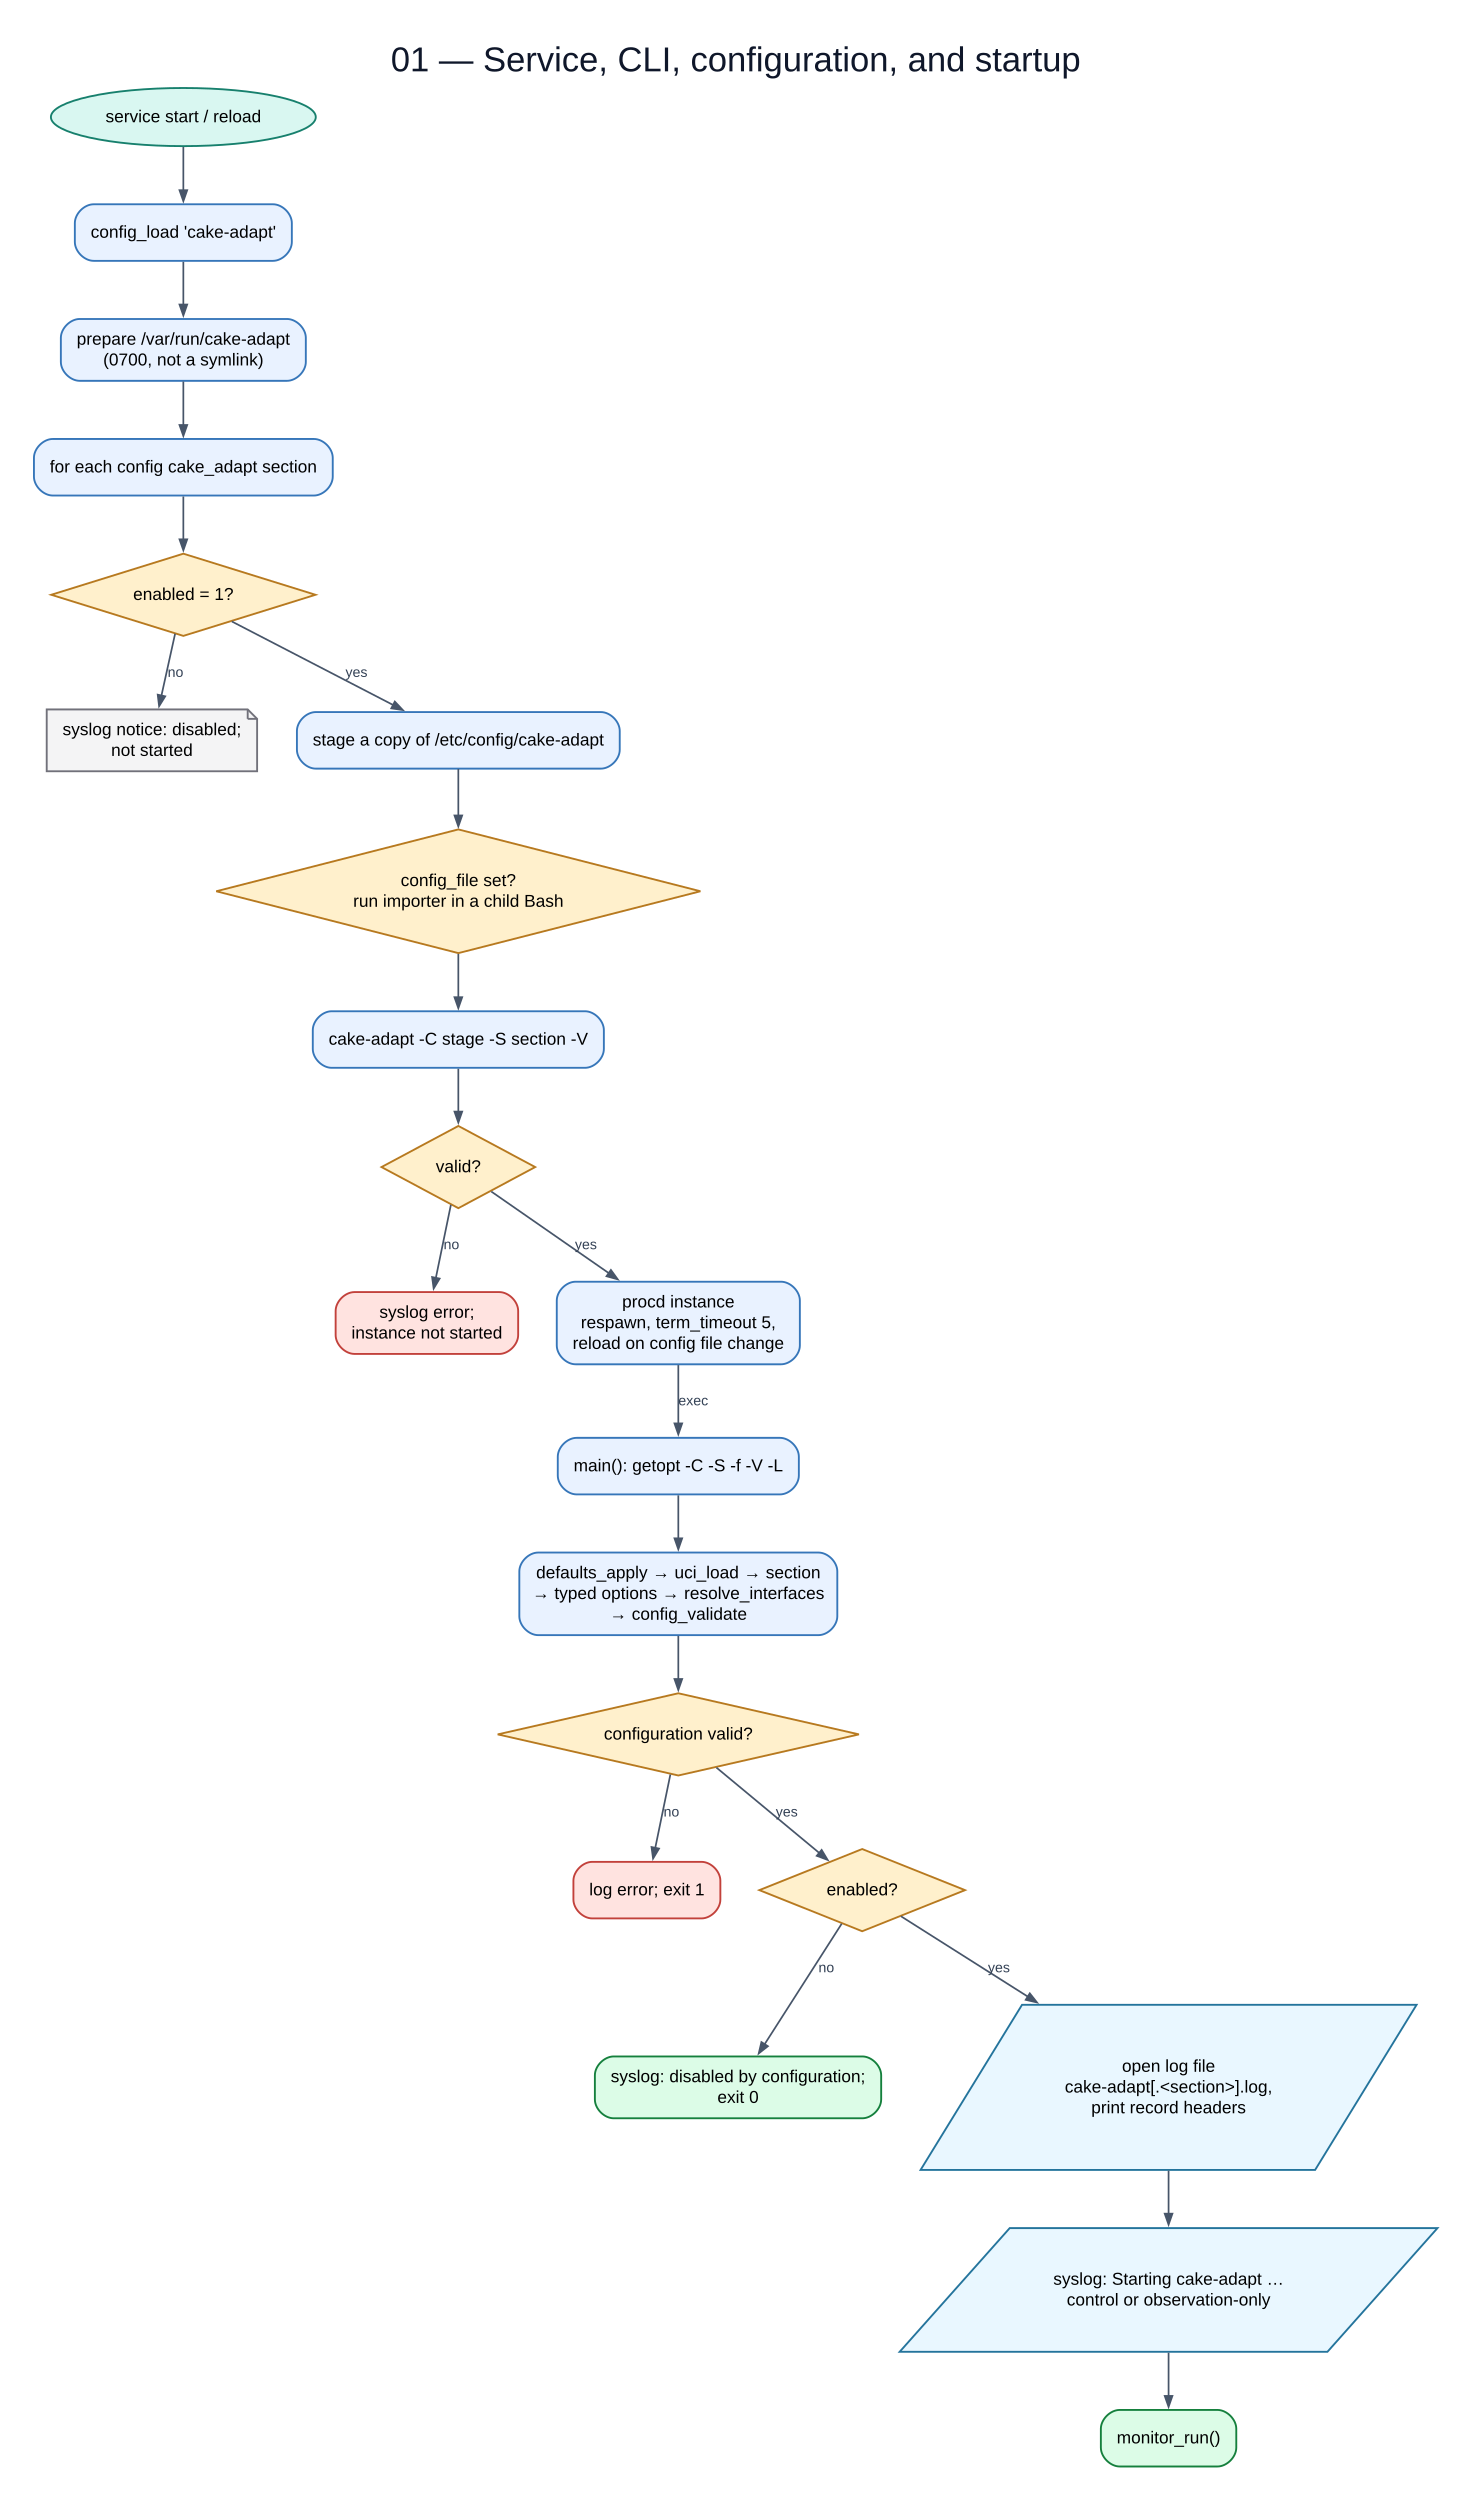
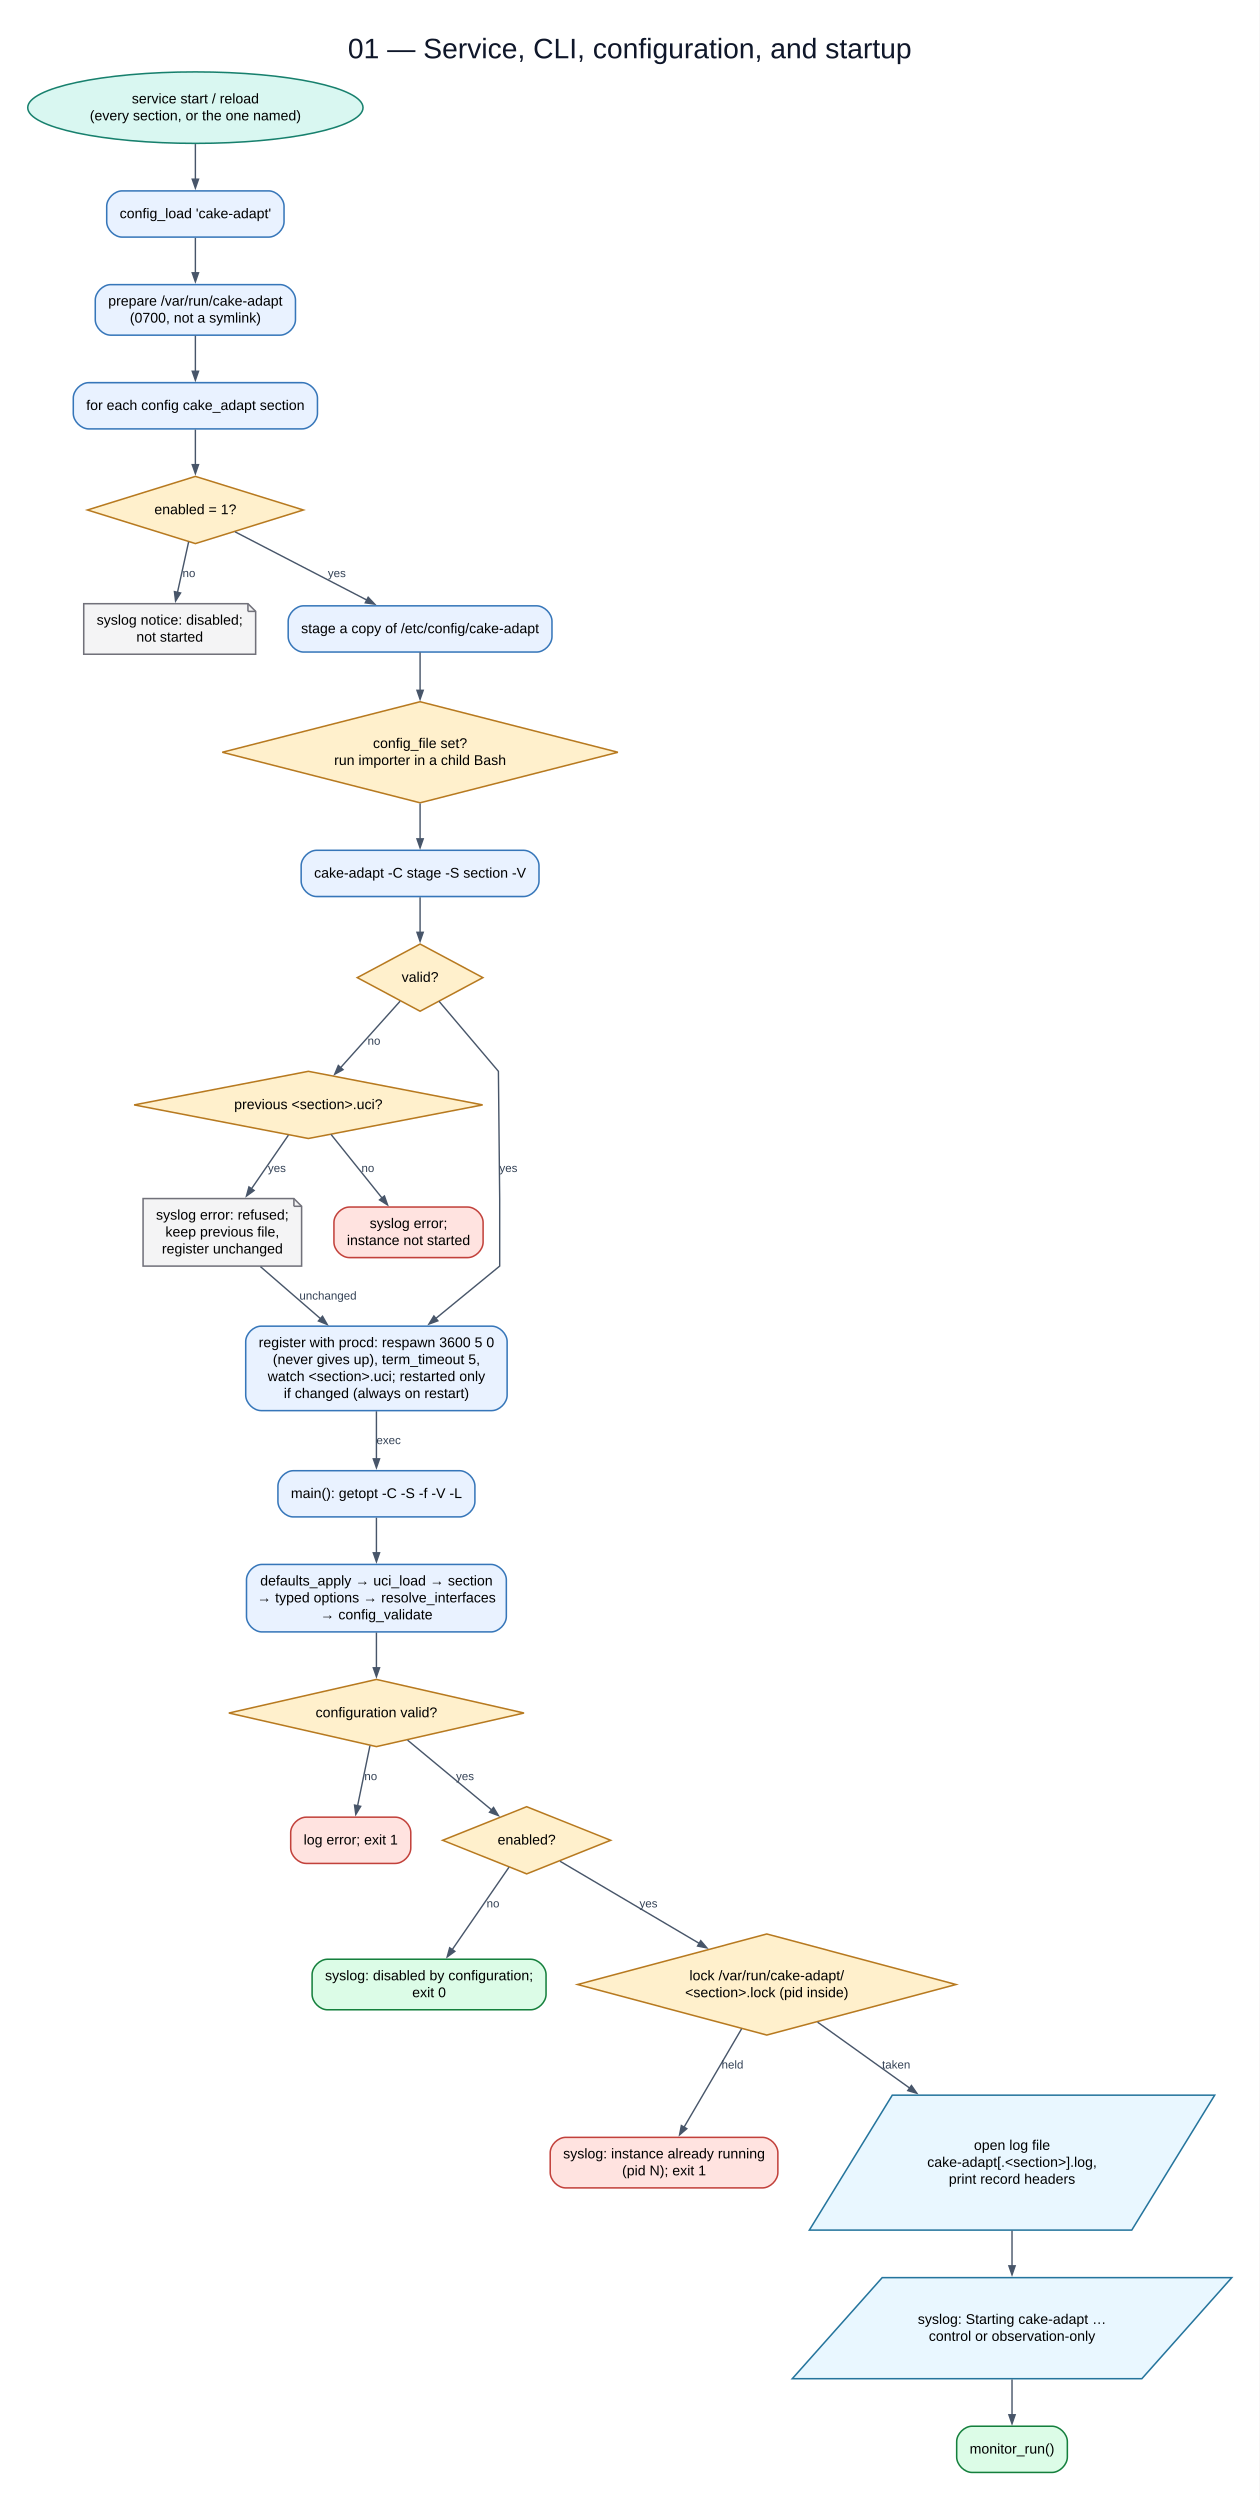
- <svg xmlns="http://www.w3.org/2000/svg" width="936pt" height="1591pt" viewBox="0.00 0.00 936.00 1591.00">
-   <g id="graph0" class="graph" transform="scale(1 1) rotate(0) translate(21.6 1569.68)">
-     <polygon fill="white" stroke="none" points="-21.6,21.6 -21.6,-1569.68 914.81,-1569.68 914.81,21.6 -21.6,21.6" />
-     <text xml:space="preserve" text-anchor="middle" x="446.61" y="-1524.28" font-family="Arial" font-size="22.00" fill="#0f172a">01 — Service, CLI, configuration, and startup</text>
+ <svg xmlns="http://www.w3.org/2000/svg" width="981pt" height="1947pt" viewBox="0.00 0.00 981.00 1947.00">
+   <g id="graph0" class="graph" transform="scale(1 1) rotate(0) translate(21.6 1925.54)">
+     <polygon fill="white" stroke="none" points="-21.6,21.6 -21.6,-1925.54 959.29,-1925.54 959.29,21.6 -21.6,21.6" />
+     <text xml:space="preserve" text-anchor="middle" x="468.84" y="-1880.14" font-family="Arial" font-size="22.00" fill="#0f172a">01 — Service, CLI, configuration, and startup</text>
    <g id="node1" class="node">
-       <ellipse fill="#d9f7f1" stroke="#17806d" stroke-width="1.2" cx="95.08" cy="-1495.18" rx="84.29" ry="18.5" />
-       <text xml:space="preserve" text-anchor="middle" x="95.08" y="-1491.88" font-family="Arial" font-size="11.00">service start / reload</text>
+       <ellipse fill="#d9f7f1" stroke="#17806d" stroke-width="1.2" cx="130.56" cy="-1841.71" rx="130.56" ry="27.83" />
+       <text xml:space="preserve" text-anchor="middle" x="130.56" y="-1845.01" font-family="Arial" font-size="11.00">service start / reload</text>
+       <text xml:space="preserve" text-anchor="middle" x="130.56" y="-1831.81" font-family="Arial" font-size="11.00">(every section, or the one named)</text>
    </g>
    <g id="node2" class="node">
-       <path fill="#e9f2ff" stroke="#3676b9" stroke-width="1.2" d="M152.13,-1439.68C152.13,-1439.68 38.03,-1439.68 38.03,-1439.68 32.03,-1439.68 26.03,-1433.68 26.03,-1427.68 26.03,-1427.68 26.03,-1415.68 26.03,-1415.68 26.03,-1409.68 32.03,-1403.68 38.03,-1403.68 38.03,-1403.68 152.13,-1403.68 152.13,-1403.68 158.13,-1403.68 164.13,-1409.68 164.13,-1415.68 164.13,-1415.68 164.13,-1427.68 164.13,-1427.68 164.13,-1433.68 158.13,-1439.68 152.13,-1439.68" />
-       <text xml:space="preserve" text-anchor="middle" x="95.08" y="-1418.38" font-family="Arial" font-size="11.00">config_load 'cake-adapt'</text>
+       <path fill="#e9f2ff" stroke="#3676b9" stroke-width="1.2" d="M187.61,-1776.88C187.61,-1776.88 73.5,-1776.88 73.5,-1776.88 67.5,-1776.88 61.5,-1770.88 61.5,-1764.88 61.5,-1764.88 61.5,-1752.88 61.5,-1752.88 61.5,-1746.88 67.5,-1740.88 73.5,-1740.88 73.5,-1740.88 187.61,-1740.88 187.61,-1740.88 193.61,-1740.88 199.61,-1746.88 199.61,-1752.88 199.61,-1752.88 199.61,-1764.88 199.61,-1764.88 199.61,-1770.88 193.61,-1776.88 187.61,-1776.88" />
+       <text xml:space="preserve" text-anchor="middle" x="130.56" y="-1755.58" font-family="Arial" font-size="11.00">config_load 'cake-adapt'</text>
    </g>
    <g id="edge1" class="edge">
-       <path fill="none" stroke="#475569" stroke-width="1.1" d="M95.08,-1476.14C95.08,-1467.73 95.08,-1457.59 95.08,-1448.4" />
-       <polygon fill="#475569" stroke="#475569" stroke-width="1.1" points="97.53,-1448.64 95.08,-1441.64 92.63,-1448.64 97.53,-1448.64" />
+       <path fill="none" stroke="#475569" stroke-width="1.1" d="M130.56,-1813.35C130.56,-1804.51 130.56,-1794.74 130.56,-1785.99" />
+       <polygon fill="#475569" stroke="#475569" stroke-width="1.1" points="133.01,-1786 130.56,-1779 128.11,-1786 133.01,-1786" />
    </g>
    <g id="node3" class="node">
-       <path fill="#e9f2ff" stroke="#3676b9" stroke-width="1.2" d="M161.03,-1366.68C161.03,-1366.68 29.13,-1366.68 29.13,-1366.68 23.13,-1366.68 17.13,-1360.68 17.13,-1354.68 17.13,-1354.68 17.13,-1339.32 17.13,-1339.32 17.13,-1333.32 23.13,-1327.32 29.13,-1327.32 29.13,-1327.32 161.03,-1327.32 161.03,-1327.32 167.03,-1327.32 173.03,-1333.32 173.03,-1339.32 173.03,-1339.32 173.03,-1354.68 173.03,-1354.68 173.03,-1360.68 167.03,-1366.68 161.03,-1366.68" />
-       <text xml:space="preserve" text-anchor="middle" x="95.08" y="-1350.3" font-family="Arial" font-size="11.00">prepare /var/run/cake-adapt</text>
-       <text xml:space="preserve" text-anchor="middle" x="95.08" y="-1337.1" font-family="Arial" font-size="11.00">(0700, not a symlink)</text>
+       <path fill="#e9f2ff" stroke="#3676b9" stroke-width="1.2" d="M196.51,-1703.88C196.51,-1703.88 64.6,-1703.88 64.6,-1703.88 58.6,-1703.88 52.6,-1697.88 52.6,-1691.88 52.6,-1691.88 52.6,-1676.52 52.6,-1676.52 52.6,-1670.52 58.6,-1664.52 64.6,-1664.52 64.6,-1664.52 196.51,-1664.52 196.51,-1664.52 202.51,-1664.52 208.51,-1670.52 208.51,-1676.52 208.51,-1676.52 208.51,-1691.88 208.51,-1691.88 208.51,-1697.88 202.51,-1703.88 196.51,-1703.88" />
+       <text xml:space="preserve" text-anchor="middle" x="130.56" y="-1687.5" font-family="Arial" font-size="11.00">prepare /var/run/cake-adapt</text>
+       <text xml:space="preserve" text-anchor="middle" x="130.56" y="-1674.3" font-family="Arial" font-size="11.00">(0700, not a symlink)</text>
    </g>
    <g id="edge2" class="edge">
-       <path fill="none" stroke="#475569" stroke-width="1.1" d="M95.08,-1403.09C95.08,-1394.87 95.08,-1384.9 95.08,-1375.71" />
-       <polygon fill="#475569" stroke="#475569" stroke-width="1.1" points="97.53,-1375.88 95.08,-1368.88 92.63,-1375.88 97.53,-1375.88" />
+       <path fill="none" stroke="#475569" stroke-width="1.1" d="M130.56,-1740.29C130.56,-1732.07 130.56,-1722.1 130.56,-1712.91" />
+       <polygon fill="#475569" stroke="#475569" stroke-width="1.1" points="133.01,-1713.08 130.56,-1706.08 128.11,-1713.08 133.01,-1713.08" />
    </g>
    <g id="node4" class="node">
-       <path fill="#e9f2ff" stroke="#3676b9" stroke-width="1.2" d="M178.16,-1290.32C178.16,-1290.32 12,-1290.32 12,-1290.32 6,-1290.32 0,-1284.32 0,-1278.32 0,-1278.32 0,-1266.32 0,-1266.32 0,-1260.32 6,-1254.32 12,-1254.32 12,-1254.32 178.16,-1254.32 178.16,-1254.32 184.16,-1254.32 190.16,-1260.32 190.16,-1266.32 190.16,-1266.32 190.16,-1278.32 190.16,-1278.32 190.16,-1284.32 184.16,-1290.32 178.16,-1290.32" />
-       <text xml:space="preserve" text-anchor="middle" x="95.08" y="-1269.02" font-family="Arial" font-size="11.00">for each config cake_adapt section</text>
+       <path fill="#e9f2ff" stroke="#3676b9" stroke-width="1.2" d="M213.64,-1627.52C213.64,-1627.52 47.48,-1627.52 47.48,-1627.52 41.48,-1627.52 35.48,-1621.52 35.48,-1615.52 35.48,-1615.52 35.48,-1603.52 35.48,-1603.52 35.48,-1597.52 41.48,-1591.52 47.48,-1591.52 47.48,-1591.52 213.64,-1591.52 213.64,-1591.52 219.64,-1591.52 225.64,-1597.52 225.64,-1603.52 225.64,-1603.52 225.64,-1615.52 225.64,-1615.52 225.64,-1621.52 219.64,-1627.52 213.64,-1627.52" />
+       <text xml:space="preserve" text-anchor="middle" x="130.56" y="-1606.22" font-family="Arial" font-size="11.00">for each config cake_adapt section</text>
    </g>
    <g id="edge3" class="edge">
-       <path fill="none" stroke="#475569" stroke-width="1.1" d="M95.08,-1326.9C95.08,-1318.36 95.08,-1308.17 95.08,-1298.97" />
-       <polygon fill="#475569" stroke="#475569" stroke-width="1.1" points="97.53,-1299.21 95.08,-1292.21 92.63,-1299.21 97.53,-1299.21" />
+       <path fill="none" stroke="#475569" stroke-width="1.1" d="M130.56,-1664.1C130.56,-1655.56 130.56,-1645.37 130.56,-1636.17" />
+       <polygon fill="#475569" stroke="#475569" stroke-width="1.1" points="133.01,-1636.41 130.56,-1629.41 128.11,-1636.41 133.01,-1636.41" />
    </g>
    <g id="node5" class="node">
-       <polygon fill="#fff0cc" stroke="#b7791f" stroke-width="1.2" points="95.08,-1217.32 11,-1191.16 95.08,-1165 179.16,-1191.16 95.08,-1217.32" />
-       <text xml:space="preserve" text-anchor="middle" x="95.08" y="-1187.86" font-family="Arial" font-size="11.00">enabled = 1?</text>
+       <polygon fill="#fff0cc" stroke="#b7791f" stroke-width="1.2" points="130.56,-1554.52 46.47,-1528.36 130.56,-1502.2 214.64,-1528.36 130.56,-1554.52" />
+       <text xml:space="preserve" text-anchor="middle" x="130.56" y="-1525.06" font-family="Arial" font-size="11.00">enabled = 1?</text>
    </g>
    <g id="edge4" class="edge">
-       <path fill="none" stroke="#475569" stroke-width="1.1" d="M95.08,-1253.75C95.08,-1245.66 95.08,-1235.77 95.08,-1226.3" />
-       <polygon fill="#475569" stroke="#475569" stroke-width="1.1" points="97.53,-1226.46 95.08,-1219.46 92.63,-1226.46 97.53,-1226.46" />
+       <path fill="none" stroke="#475569" stroke-width="1.1" d="M130.56,-1590.95C130.56,-1582.86 130.56,-1572.97 130.56,-1563.5" />
+       <polygon fill="#475569" stroke="#475569" stroke-width="1.1" points="133.01,-1563.66 130.56,-1556.66 128.11,-1563.66 133.01,-1563.66" />
    </g>
    <g id="node6" class="node">
-       <polygon fill="#f4f4f5" stroke="#71717a" stroke-width="1.2" points="136.03,-1118.2 8.13,-1118.2 8.13,-1078.84 142.03,-1078.84 142.03,-1112.2 136.03,-1118.2" />
-       <polyline fill="none" stroke="#71717a" stroke-width="1.2" points="136.03,-1118.2 136.03,-1112.2" />
-       <polyline fill="none" stroke="#71717a" stroke-width="1.2" points="142.03,-1112.2 136.03,-1112.2" />
-       <text xml:space="preserve" text-anchor="middle" x="75.08" y="-1101.82" font-family="Arial" font-size="11.00">syslog notice: disabled;</text>
-       <text xml:space="preserve" text-anchor="middle" x="75.08" y="-1088.62" font-family="Arial" font-size="11.00">not started</text>
+       <polygon fill="#f4f4f5" stroke="#71717a" stroke-width="1.2" points="171.5,-1455.4 43.61,-1455.4 43.61,-1416.04 177.5,-1416.04 177.5,-1449.4 171.5,-1455.4" />
+       <polyline fill="none" stroke="#71717a" stroke-width="1.2" points="171.5,-1455.4 171.5,-1449.4" />
+       <polyline fill="none" stroke="#71717a" stroke-width="1.2" points="177.5,-1449.4 171.5,-1449.4" />
+       <text xml:space="preserve" text-anchor="middle" x="110.56" y="-1439.02" font-family="Arial" font-size="11.00">syslog notice: disabled;</text>
+       <text xml:space="preserve" text-anchor="middle" x="110.56" y="-1425.82" font-family="Arial" font-size="11.00">not started</text>
    </g>
    <g id="edge5" class="edge">
-       <path fill="none" stroke="#475569" stroke-width="1.1" d="M89.83,-1166.35C87.15,-1154.24 83.9,-1139.48 81.12,-1126.9" />
-       <polygon fill="#475569" stroke="#475569" stroke-width="1.1" points="83.55,-1126.54 79.65,-1120.24 78.77,-1127.6 83.55,-1126.54" />
-       <text xml:space="preserve" text-anchor="middle" x="90.09" y="-1138.9" font-family="Arial" font-size="9.00" fill="#334155">no</text>
+       <path fill="none" stroke="#475569" stroke-width="1.1" d="M125.3,-1503.55C122.63,-1491.44 119.37,-1476.68 116.6,-1464.1" />
+       <polygon fill="#475569" stroke="#475569" stroke-width="1.1" points="119.03,-1463.74 115.13,-1457.44 114.24,-1464.8 119.03,-1463.74" />
+       <text xml:space="preserve" text-anchor="middle" x="125.56" y="-1476.1" font-family="Arial" font-size="9.00" fill="#334155">no</text>
    </g>
    <g id="node7" class="node">
-       <path fill="#e9f2ff" stroke="#3676b9" stroke-width="1.2" d="M360.8,-1116.52C360.8,-1116.52 179.36,-1116.52 179.36,-1116.52 173.36,-1116.52 167.36,-1110.52 167.36,-1104.52 167.36,-1104.52 167.36,-1092.52 167.36,-1092.52 167.36,-1086.52 173.36,-1080.52 179.36,-1080.52 179.36,-1080.52 360.8,-1080.52 360.8,-1080.52 366.8,-1080.52 372.8,-1086.52 372.8,-1092.52 372.8,-1092.52 372.8,-1104.52 372.8,-1104.52 372.8,-1110.52 366.8,-1116.52 360.8,-1116.52" />
-       <text xml:space="preserve" text-anchor="middle" x="270.08" y="-1095.22" font-family="Arial" font-size="11.00">stage a copy of /etc/config/cake-adapt</text>
+       <path fill="#e9f2ff" stroke="#3676b9" stroke-width="1.2" d="M396.28,-1453.72C396.28,-1453.72 214.84,-1453.72 214.84,-1453.72 208.84,-1453.72 202.84,-1447.72 202.84,-1441.72 202.84,-1441.72 202.84,-1429.72 202.84,-1429.72 202.84,-1423.72 208.84,-1417.72 214.84,-1417.72 214.84,-1417.72 396.28,-1417.72 396.28,-1417.72 402.28,-1417.72 408.28,-1423.72 408.28,-1429.72 408.28,-1429.72 408.28,-1441.72 408.28,-1441.72 408.28,-1447.72 402.28,-1453.72 396.28,-1453.72" />
+       <text xml:space="preserve" text-anchor="middle" x="305.56" y="-1432.42" font-family="Arial" font-size="11.00">stage a copy of /etc/config/cake-adapt</text>
    </g>
    <g id="edge6" class="edge">
-       <path fill="none" stroke="#475569" stroke-width="1.1" d="M125.96,-1174.16C154.58,-1159.34 197.35,-1137.19 228.87,-1120.87" />
-       <polygon fill="#475569" stroke="#475569" stroke-width="1.1" points="229.65,-1123.22 234.74,-1117.82 227.4,-1118.87 229.65,-1123.22" />
-       <text xml:space="preserve" text-anchor="middle" x="205.26" y="-1138.9" font-family="Arial" font-size="9.00" fill="#334155">yes</text>
+       <path fill="none" stroke="#475569" stroke-width="1.1" d="M161.44,-1511.36C190.05,-1496.54 232.83,-1474.39 264.34,-1458.07" />
+       <polygon fill="#475569" stroke="#475569" stroke-width="1.1" points="265.13,-1460.42 270.22,-1455.02 262.87,-1456.07 265.13,-1460.42" />
+       <text xml:space="preserve" text-anchor="middle" x="240.73" y="-1476.1" font-family="Arial" font-size="9.00" fill="#334155">yes</text>
    </g>
    <g id="node8" class="node">
-       <polygon fill="#fff0cc" stroke="#b7791f" stroke-width="1.2" points="270.08,-1041.84 116.02,-1002.48 270.08,-963.12 424.14,-1002.48 270.08,-1041.84" />
-       <text xml:space="preserve" text-anchor="middle" x="270.08" y="-1005.78" font-family="Arial" font-size="11.00">config_file set?</text>
-       <text xml:space="preserve" text-anchor="middle" x="270.08" y="-992.58" font-family="Arial" font-size="11.00">run importer in a child Bash</text>
+       <polygon fill="#fff0cc" stroke="#b7791f" stroke-width="1.2" points="305.56,-1379.04 151.5,-1339.68 305.56,-1300.32 459.61,-1339.68 305.56,-1379.04" />
+       <text xml:space="preserve" text-anchor="middle" x="305.56" y="-1342.98" font-family="Arial" font-size="11.00">config_file set?</text>
+       <text xml:space="preserve" text-anchor="middle" x="305.56" y="-1329.78" font-family="Arial" font-size="11.00">run importer in a child Bash</text>
    </g>
    <g id="edge7" class="edge">
-       <path fill="none" stroke="#475569" stroke-width="1.1" d="M270.08,-1080.27C270.08,-1071.82 270.08,-1061.19 270.08,-1050.55" />
-       <polygon fill="#475569" stroke="#475569" stroke-width="1.1" points="272.53,-1050.73 270.08,-1043.73 267.63,-1050.73 272.53,-1050.73" />
+       <path fill="none" stroke="#475569" stroke-width="1.1" d="M305.56,-1417.47C305.56,-1409.02 305.56,-1398.39 305.56,-1387.75" />
+       <polygon fill="#475569" stroke="#475569" stroke-width="1.1" points="308.01,-1387.93 305.56,-1380.93 303.11,-1387.93 308.01,-1387.93" />
    </g>
    <g id="node9" class="node">
-       <path fill="#e9f2ff" stroke="#3676b9" stroke-width="1.2" d="M350.7,-926.12C350.7,-926.12 189.46,-926.12 189.46,-926.12 183.46,-926.12 177.46,-920.12 177.46,-914.12 177.46,-914.12 177.46,-902.12 177.46,-902.12 177.46,-896.12 183.46,-890.12 189.46,-890.12 189.46,-890.12 350.7,-890.12 350.7,-890.12 356.7,-890.12 362.7,-896.12 362.7,-902.12 362.7,-902.12 362.7,-914.12 362.7,-914.12 362.7,-920.12 356.7,-926.12 350.7,-926.12" />
-       <text xml:space="preserve" text-anchor="middle" x="270.08" y="-904.82" font-family="Arial" font-size="11.00">cake-adapt -C stage -S section -V</text>
+       <path fill="#e9f2ff" stroke="#3676b9" stroke-width="1.2" d="M386.17,-1263.32C386.17,-1263.32 224.94,-1263.32 224.94,-1263.32 218.94,-1263.32 212.94,-1257.32 212.94,-1251.32 212.94,-1251.32 212.94,-1239.32 212.94,-1239.32 212.94,-1233.32 218.94,-1227.32 224.94,-1227.32 224.94,-1227.32 386.17,-1227.32 386.17,-1227.32 392.17,-1227.32 398.17,-1233.32 398.17,-1239.32 398.17,-1239.32 398.17,-1251.32 398.17,-1251.32 398.17,-1257.32 392.17,-1263.32 386.17,-1263.32" />
+       <text xml:space="preserve" text-anchor="middle" x="305.56" y="-1242.02" font-family="Arial" font-size="11.00">cake-adapt -C stage -S section -V</text>
    </g>
    <g id="edge8" class="edge">
-       <path fill="none" stroke="#475569" stroke-width="1.1" d="M270.08,-962.58C270.08,-953.21 270.08,-943.44 270.08,-934.84" />
-       <polygon fill="#475569" stroke="#475569" stroke-width="1.1" points="272.53,-935.05 270.08,-928.05 267.63,-935.05 272.53,-935.05" />
+       <path fill="none" stroke="#475569" stroke-width="1.1" d="M305.56,-1299.78C305.56,-1290.41 305.56,-1280.64 305.56,-1272.04" />
+       <polygon fill="#475569" stroke="#475569" stroke-width="1.1" points="308.01,-1272.25 305.56,-1265.25 303.11,-1272.25 308.01,-1272.25" />
    </g>
    <g id="node10" class="node">
-       <polygon fill="#fff0cc" stroke="#b7791f" stroke-width="1.2" points="270.08,-853.12 221.18,-826.96 270.08,-800.8 318.98,-826.96 270.08,-853.12" />
-       <text xml:space="preserve" text-anchor="middle" x="270.08" y="-823.66" font-family="Arial" font-size="11.00">valid?</text>
+       <polygon fill="#fff0cc" stroke="#b7791f" stroke-width="1.2" points="305.56,-1190.32 256.65,-1164.16 305.56,-1138 354.46,-1164.16 305.56,-1190.32" />
+       <text xml:space="preserve" text-anchor="middle" x="305.56" y="-1160.86" font-family="Arial" font-size="11.00">valid?</text>
    </g>
    <g id="edge9" class="edge">
-       <path fill="none" stroke="#475569" stroke-width="1.1" d="M270.08,-889.55C270.08,-881.46 270.08,-871.57 270.08,-862.1" />
-       <polygon fill="#475569" stroke="#475569" stroke-width="1.1" points="272.53,-862.26 270.08,-855.26 267.63,-862.26 272.53,-862.26" />
+       <path fill="none" stroke="#475569" stroke-width="1.1" d="M305.56,-1226.75C305.56,-1218.66 305.56,-1208.77 305.56,-1199.3" />
+       <polygon fill="#475569" stroke="#475569" stroke-width="1.1" points="308.01,-1199.46 305.56,-1192.46 303.11,-1199.46 308.01,-1199.46" />
    </g>
    <g id="node11" class="node">
-       <path fill="#ffe3e0" stroke="#c2413b" stroke-width="1.2" d="M296.16,-747.4C296.16,-747.4 204,-747.4 204,-747.4 198,-747.4 192,-741.4 192,-735.4 192,-735.4 192,-720.04 192,-720.04 192,-714.04 198,-708.04 204,-708.04 204,-708.04 296.16,-708.04 296.16,-708.04 302.16,-708.04 308.16,-714.04 308.16,-720.04 308.16,-720.04 308.16,-735.4 308.16,-735.4 308.16,-741.4 302.16,-747.4 296.16,-747.4" />
-       <text xml:space="preserve" text-anchor="middle" x="250.08" y="-731.02" font-family="Arial" font-size="11.00">syslog error;</text>
-       <text xml:space="preserve" text-anchor="middle" x="250.08" y="-717.82" font-family="Arial" font-size="11.00">instance not started</text>
+       <polygon fill="#fff0cc" stroke="#b7791f" stroke-width="1.2" points="218.56,-1091.2 82.83,-1065.04 218.56,-1038.88 354.29,-1065.04 218.56,-1091.2" />
+       <text xml:space="preserve" text-anchor="middle" x="218.56" y="-1061.74" font-family="Arial" font-size="11.00">previous &lt;section&gt;.uci?</text>
    </g>
    <g id="edge10" class="edge">
-       <path fill="none" stroke="#475569" stroke-width="1.1" d="M265.34,-802.92C262.46,-788.92 258.77,-770.98 255.74,-756.25" />
-       <polygon fill="#475569" stroke="#475569" stroke-width="1.1" points="258.19,-755.99 254.38,-749.63 253.39,-756.98 258.19,-755.99" />
-       <text xml:space="preserve" text-anchor="middle" x="265.69" y="-774.7" font-family="Arial" font-size="9.00" fill="#334155">no</text>
+       <path fill="none" stroke="#475569" stroke-width="1.1" d="M290,-1145.8C277.14,-1131.44 258.64,-1110.78 243.68,-1094.09" />
+       <polygon fill="#475569" stroke="#475569" stroke-width="1.1" points="245.54,-1092.49 239.04,-1088.91 241.89,-1095.76 245.54,-1092.49" />
+       <text xml:space="preserve" text-anchor="middle" x="269.67" y="-1111.9" font-family="Arial" font-size="9.00" fill="#334155">no</text>
+     </g>
+     <g id="node14" class="node">
+       <path fill="#e9f2ff" stroke="#3676b9" stroke-width="1.2" d="M361.35,-892.72C361.35,-892.72 181.76,-892.72 181.76,-892.72 175.76,-892.72 169.76,-886.72 169.76,-880.72 169.76,-880.72 169.76,-838.96 169.76,-838.96 169.76,-832.96 175.76,-826.96 181.76,-826.96 181.76,-826.96 361.35,-826.96 361.35,-826.96 367.35,-826.96 373.35,-832.96 373.35,-838.96 373.35,-838.96 373.35,-880.72 373.35,-880.72 373.35,-886.72 367.35,-892.72 361.35,-892.72" />
+       <text xml:space="preserve" text-anchor="middle" x="271.56" y="-876.34" font-family="Arial" font-size="11.00">register with procd: respawn 3600 5 0</text>
+       <text xml:space="preserve" text-anchor="middle" x="271.56" y="-863.14" font-family="Arial" font-size="11.00">(never gives up), term_timeout 5,</text>
+       <text xml:space="preserve" text-anchor="middle" x="271.56" y="-849.94" font-family="Arial" font-size="11.00">watch &lt;section&gt;.uci; restarted only</text>
+       <text xml:space="preserve" text-anchor="middle" x="271.56" y="-836.74" font-family="Arial" font-size="11.00">if changed (always on restart)</text>
+     </g>
+     <g id="edge14" class="edge">
+       <path fill="none" stroke="#475569" stroke-width="1.1" d="M320.32,-1145.74C338.38,-1124.44 366.56,-1091.2 366.56,-1091.2 366.56,-1091.2 367.56,-992.08 367.56,-992.08 367.56,-992.08 367.56,-939.52 367.56,-939.52 367.56,-939.52 342.31,-918.83 317.72,-898.67" />
+       <polygon fill="#475569" stroke="#475569" stroke-width="1.1" points="319.41,-896.89 312.44,-894.35 316.31,-900.68 319.41,-896.89" />
+       <text xml:space="preserve" text-anchor="middle" x="374.37" y="-1012.78" font-family="Arial" font-size="9.00" fill="#334155">yes</text>
    </g>
    <g id="node12" class="node">
-       <path fill="#e9f2ff" stroke="#3676b9" stroke-width="1.2" d="M475.43,-754C475.43,-754 344.73,-754 344.73,-754 338.73,-754 332.73,-748 332.73,-742 332.73,-742 332.73,-713.44 332.73,-713.44 332.73,-707.44 338.73,-701.44 344.73,-701.44 344.73,-701.44 475.43,-701.44 475.43,-701.44 481.43,-701.44 487.43,-707.44 487.43,-713.44 487.43,-713.44 487.43,-742 487.43,-742 487.43,-748 481.43,-754 475.43,-754" />
-       <text xml:space="preserve" text-anchor="middle" x="410.08" y="-737.62" font-family="Arial" font-size="11.00">procd instance</text>
-       <text xml:space="preserve" text-anchor="middle" x="410.08" y="-724.42" font-family="Arial" font-size="11.00">respawn, term_timeout 5,</text>
-       <text xml:space="preserve" text-anchor="middle" x="410.08" y="-711.22" font-family="Arial" font-size="11.00">reload on config file change</text>
+       <polygon fill="#f4f4f5" stroke="#71717a" stroke-width="1.2" points="207.29,-992.08 89.82,-992.08 89.82,-939.52 213.29,-939.52 213.29,-986.08 207.29,-992.08" />
+       <polyline fill="none" stroke="#71717a" stroke-width="1.2" points="207.29,-992.08 207.29,-986.08" />
+       <polyline fill="none" stroke="#71717a" stroke-width="1.2" points="213.29,-986.08 207.29,-986.08" />
+       <text xml:space="preserve" text-anchor="middle" x="151.56" y="-975.7" font-family="Arial" font-size="11.00">syslog error: refused;</text>
+       <text xml:space="preserve" text-anchor="middle" x="151.56" y="-962.5" font-family="Arial" font-size="11.00">keep previous file,</text>
+       <text xml:space="preserve" text-anchor="middle" x="151.56" y="-949.3" font-family="Arial" font-size="11.00">register unchanged</text>
+     </g>
+     <g id="edge12" class="edge">
+       <path fill="none" stroke="#475569" stroke-width="1.1" d="M203.02,-1041.49C194.46,-1029.06 183.68,-1013.42 174.2,-999.66" />
+       <polygon fill="#475569" stroke="#475569" stroke-width="1.1" points="176.31,-998.41 170.32,-994.04 172.28,-1001.19 176.31,-998.41" />
+       <text xml:space="preserve" text-anchor="middle" x="194.07" y="-1012.78" font-family="Arial" font-size="9.00" fill="#334155">yes</text>
+     </g>
+     <g id="node13" class="node">
+       <path fill="#ffe3e0" stroke="#c2413b" stroke-width="1.2" d="M342.64,-985.48C342.64,-985.48 250.47,-985.48 250.47,-985.48 244.47,-985.48 238.47,-979.48 238.47,-973.48 238.47,-973.48 238.47,-958.12 238.47,-958.12 238.47,-952.12 244.47,-946.12 250.47,-946.12 250.47,-946.12 342.64,-946.12 342.64,-946.12 348.64,-946.12 354.64,-952.12 354.64,-958.12 354.64,-958.12 354.64,-973.48 354.64,-973.48 354.64,-979.48 348.64,-985.48 342.64,-985.48" />
+       <text xml:space="preserve" text-anchor="middle" x="296.56" y="-969.1" font-family="Arial" font-size="11.00">syslog error;</text>
+       <text xml:space="preserve" text-anchor="middle" x="296.56" y="-955.9" font-family="Arial" font-size="11.00">instance not started</text>
    </g>
    <g id="edge11" class="edge">
-       <path fill="none" stroke="#475569" stroke-width="1.1" d="M291.04,-811.4C310.77,-797.7 340.95,-776.73 365.99,-759.35" />
-       <polygon fill="#475569" stroke="#475569" stroke-width="1.1" points="367.18,-761.5 371.53,-755.5 364.38,-757.48 367.18,-761.5" />
-       <text xml:space="preserve" text-anchor="middle" x="351.28" y="-774.7" font-family="Arial" font-size="9.00" fill="#334155">yes</text>
-     </g>
-     <g id="node13" class="node">
-       <path fill="#e9f2ff" stroke="#3676b9" stroke-width="1.2" d="M474.79,-654.64C474.79,-654.64 345.37,-654.64 345.37,-654.64 339.37,-654.64 333.37,-648.64 333.37,-642.64 333.37,-642.64 333.37,-630.64 333.37,-630.64 333.37,-624.64 339.37,-618.64 345.37,-618.64 345.37,-618.64 474.79,-618.64 474.79,-618.64 480.79,-618.64 486.79,-624.64 486.79,-630.64 486.79,-630.64 486.79,-642.64 486.79,-642.64 486.79,-648.64 480.79,-654.64 474.79,-654.64" />
-       <text xml:space="preserve" text-anchor="middle" x="410.08" y="-633.34" font-family="Arial" font-size="11.00">main(): getopt -C -S -f -V -L</text>
-     </g>
-     <g id="edge12" class="edge">
-       <path fill="none" stroke="#475569" stroke-width="1.1" d="M410.08,-700.95C410.08,-689.24 410.08,-675.41 410.08,-663.67" />
-       <polygon fill="#475569" stroke="#475569" stroke-width="1.1" points="412.53,-663.83 410.08,-656.83 407.63,-663.83 412.53,-663.83" />
-       <text xml:space="preserve" text-anchor="middle" x="419.59" y="-675.34" font-family="Arial" font-size="9.00" fill="#334155">exec</text>
-     </g>
-     <g id="node14" class="node">
-       <path fill="#e9f2ff" stroke="#3676b9" stroke-width="1.2" d="M499.26,-581.64C499.26,-581.64 320.9,-581.64 320.9,-581.64 314.9,-581.64 308.9,-575.64 308.9,-569.64 308.9,-569.64 308.9,-541.08 308.9,-541.08 308.9,-535.08 314.9,-529.08 320.9,-529.08 320.9,-529.08 499.26,-529.08 499.26,-529.08 505.26,-529.08 511.26,-535.08 511.26,-541.08 511.26,-541.08 511.26,-569.64 511.26,-569.64 511.26,-575.64 505.26,-581.64 499.26,-581.64" />
-       <text xml:space="preserve" text-anchor="middle" x="410.08" y="-565.26" font-family="Arial" font-size="11.00">defaults_apply → uci_load → section</text>
-       <text xml:space="preserve" text-anchor="middle" x="410.08" y="-552.06" font-family="Arial" font-size="11.00">→ typed options → resolve_interfaces</text>
-       <text xml:space="preserve" text-anchor="middle" x="410.08" y="-538.86" font-family="Arial" font-size="11.00">→ config_validate</text>
+       <path fill="none" stroke="#475569" stroke-width="1.1" d="M236.26,-1041.97C248.13,-1027.17 263.81,-1007.62 276.21,-992.17" />
+       <polygon fill="#475569" stroke="#475569" stroke-width="1.1" points="277.78,-994.12 280.25,-987.12 273.96,-991.05 277.78,-994.12" />
+       <text xml:space="preserve" text-anchor="middle" x="264.9" y="-1012.78" font-family="Arial" font-size="9.00" fill="#334155">no</text>
    </g>
    <g id="edge13" class="edge">
-       <path fill="none" stroke="#475569" stroke-width="1.1" d="M410.08,-618.05C410.08,-609.94 410.08,-600.04 410.08,-590.56" />
-       <polygon fill="#475569" stroke="#475569" stroke-width="1.1" points="412.53,-590.7 410.08,-583.7 407.63,-590.7 412.53,-590.7" />
+       <path fill="none" stroke="#475569" stroke-width="1.1" d="M181.22,-939.1C195.31,-926.9 212.43,-912.07 227.96,-898.61" />
+       <polygon fill="#475569" stroke="#475569" stroke-width="1.1" points="229.56,-900.47 233.24,-894.03 226.35,-896.76 229.56,-900.47" />
+       <text xml:space="preserve" text-anchor="middle" x="233.83" y="-913.42" font-family="Arial" font-size="9.00" fill="#334155">unchanged</text>
    </g>
    <g id="node15" class="node">
-       <polygon fill="#fff0cc" stroke="#b7791f" stroke-width="1.2" points="410.08,-492.08 295.14,-465.92 410.08,-439.76 525.02,-465.92 410.08,-492.08" />
-       <text xml:space="preserve" text-anchor="middle" x="410.08" y="-462.62" font-family="Arial" font-size="11.00">configuration valid?</text>
-     </g>
-     <g id="edge14" class="edge">
-       <path fill="none" stroke="#475569" stroke-width="1.1" d="M410.08,-528.6C410.08,-519.97 410.08,-510.21 410.08,-501.05" />
-       <polygon fill="#475569" stroke="#475569" stroke-width="1.1" points="412.53,-501.16 410.08,-494.16 407.63,-501.16 412.53,-501.16" />
+       <path fill="#e9f2ff" stroke="#3676b9" stroke-width="1.2" d="M336.26,-780.16C336.26,-780.16 206.85,-780.16 206.85,-780.16 200.85,-780.16 194.85,-774.16 194.85,-768.16 194.85,-768.16 194.85,-756.16 194.85,-756.16 194.85,-750.16 200.85,-744.16 206.85,-744.16 206.85,-744.16 336.26,-744.16 336.26,-744.16 342.26,-744.16 348.26,-750.16 348.26,-756.16 348.26,-756.16 348.26,-768.16 348.26,-768.16 348.26,-774.16 342.26,-780.16 336.26,-780.16" />
+       <text xml:space="preserve" text-anchor="middle" x="271.56" y="-758.86" font-family="Arial" font-size="11.00">main(): getopt -C -S -f -V -L</text>
+     </g>
+     <g id="edge15" class="edge">
+       <path fill="none" stroke="#475569" stroke-width="1.1" d="M271.56,-826.45C271.56,-814.38 271.56,-800.85 271.56,-789.41" />
+       <polygon fill="#475569" stroke="#475569" stroke-width="1.1" points="274.01,-789.41 271.56,-782.41 269.11,-789.41 274.01,-789.41" />
+       <text xml:space="preserve" text-anchor="middle" x="281.06" y="-800.86" font-family="Arial" font-size="9.00" fill="#334155">exec</text>
    </g>
    <g id="node16" class="node">
-       <path fill="#ffe3e0" stroke="#c2413b" stroke-width="1.2" d="M424.84,-384.8C424.84,-384.8 355.32,-384.8 355.32,-384.8 349.32,-384.8 343.32,-378.8 343.32,-372.8 343.32,-372.8 343.32,-360.8 343.32,-360.8 343.32,-354.8 349.32,-348.8 355.32,-348.8 355.32,-348.8 424.84,-348.8 424.84,-348.8 430.84,-348.8 436.84,-354.8 436.84,-360.8 436.84,-360.8 436.84,-372.8 436.84,-372.8 436.84,-378.8 430.84,-384.8 424.84,-384.8" />
-       <text xml:space="preserve" text-anchor="middle" x="390.08" y="-363.5" font-family="Arial" font-size="11.00">log error; exit 1</text>
-     </g>
-     <g id="edge15" class="edge">
-       <path fill="none" stroke="#475569" stroke-width="1.1" d="M405.03,-440.41C402.07,-426.04 398.34,-407.9 395.34,-393.35" />
-       <polygon fill="#475569" stroke="#475569" stroke-width="1.1" points="397.82,-393.25 394.01,-386.88 393.02,-394.24 397.82,-393.25" />
-       <text xml:space="preserve" text-anchor="middle" x="405.69" y="-413.66" font-family="Arial" font-size="9.00" fill="#334155">no</text>
+       <path fill="#e9f2ff" stroke="#3676b9" stroke-width="1.2" d="M360.74,-707.16C360.74,-707.16 182.37,-707.16 182.37,-707.16 176.37,-707.16 170.37,-701.16 170.37,-695.16 170.37,-695.16 170.37,-666.6 170.37,-666.6 170.37,-660.6 176.37,-654.6 182.37,-654.6 182.37,-654.6 360.74,-654.6 360.74,-654.6 366.74,-654.6 372.74,-660.6 372.74,-666.6 372.74,-666.6 372.74,-695.16 372.74,-695.16 372.74,-701.16 366.74,-707.16 360.74,-707.16" />
+       <text xml:space="preserve" text-anchor="middle" x="271.56" y="-690.78" font-family="Arial" font-size="11.00">defaults_apply → uci_load → section</text>
+       <text xml:space="preserve" text-anchor="middle" x="271.56" y="-677.58" font-family="Arial" font-size="11.00">→ typed options → resolve_interfaces</text>
+       <text xml:space="preserve" text-anchor="middle" x="271.56" y="-664.38" font-family="Arial" font-size="11.00">→ config_validate</text>
+     </g>
+     <g id="edge16" class="edge">
+       <path fill="none" stroke="#475569" stroke-width="1.1" d="M271.56,-743.57C271.56,-735.46 271.56,-725.56 271.56,-716.08" />
+       <polygon fill="#475569" stroke="#475569" stroke-width="1.1" points="274.01,-716.22 271.56,-709.22 269.11,-716.22 274.01,-716.22" />
    </g>
    <g id="node17" class="node">
-       <polygon fill="#fff0cc" stroke="#b7791f" stroke-width="1.2" points="527.08,-392.96 461.65,-366.8 527.08,-340.64 592.51,-366.8 527.08,-392.96" />
-       <text xml:space="preserve" text-anchor="middle" x="527.08" y="-363.5" font-family="Arial" font-size="11.00">enabled?</text>
-     </g>
-     <g id="edge16" class="edge">
-       <path fill="none" stroke="#475569" stroke-width="1.1" d="M434.32,-444.8C453.45,-428.92 480.11,-406.79 499.94,-390.33" />
-       <polygon fill="#475569" stroke="#475569" stroke-width="1.1" points="501.29,-392.4 505.11,-386.04 498.16,-388.63 501.29,-392.4" />
-       <text xml:space="preserve" text-anchor="middle" x="479.09" y="-413.66" font-family="Arial" font-size="9.00" fill="#334155">yes</text>
+       <polygon fill="#fff0cc" stroke="#b7791f" stroke-width="1.2" points="271.56,-617.6 156.61,-591.44 271.56,-565.28 386.5,-591.44 271.56,-617.6" />
+       <text xml:space="preserve" text-anchor="middle" x="271.56" y="-588.14" font-family="Arial" font-size="11.00">configuration valid?</text>
+     </g>
+     <g id="edge17" class="edge">
+       <path fill="none" stroke="#475569" stroke-width="1.1" d="M271.56,-654.12C271.56,-645.49 271.56,-635.73 271.56,-626.57" />
+       <polygon fill="#475569" stroke="#475569" stroke-width="1.1" points="274.01,-626.68 271.56,-619.68 269.11,-626.68 274.01,-626.68" />
    </g>
    <g id="node18" class="node">
-       <path fill="#dcfce7" stroke="#15803d" stroke-width="1.2" d="M527.18,-260.96C527.18,-260.96 368.98,-260.96 368.98,-260.96 362.98,-260.96 356.98,-254.96 356.98,-248.96 356.98,-248.96 356.98,-233.6 356.98,-233.6 356.98,-227.6 362.98,-221.6 368.98,-221.6 368.98,-221.6 527.18,-221.6 527.18,-221.6 533.18,-221.6 539.18,-227.6 539.18,-233.6 539.18,-233.6 539.18,-248.96 539.18,-248.96 539.18,-254.96 533.18,-260.96 527.18,-260.96" />
-       <text xml:space="preserve" text-anchor="middle" x="448.08" y="-244.58" font-family="Arial" font-size="11.00">syslog: disabled by configuration;</text>
-       <text xml:space="preserve" text-anchor="middle" x="448.08" y="-231.38" font-family="Arial" font-size="11.00">exit 0</text>
-     </g>
-     <g id="edge17" class="edge">
-       <path fill="none" stroke="#475569" stroke-width="1.1" d="M514.04,-345.4C500.59,-324.38 479.58,-291.53 464.89,-268.57" />
-       <polygon fill="#475569" stroke="#475569" stroke-width="1.1" points="467.1,-267.47 461.26,-262.89 462.97,-270.11 467.1,-267.47" />
-       <text xml:space="preserve" text-anchor="middle" x="504.28" y="-314.54" font-family="Arial" font-size="9.00" fill="#334155">no</text>
+       <path fill="#ffe3e0" stroke="#c2413b" stroke-width="1.2" d="M286.32,-510.32C286.32,-510.32 216.79,-510.32 216.79,-510.32 210.79,-510.32 204.79,-504.32 204.79,-498.32 204.79,-498.32 204.79,-486.32 204.79,-486.32 204.79,-480.32 210.79,-474.32 216.79,-474.32 216.79,-474.32 286.32,-474.32 286.32,-474.32 292.32,-474.32 298.32,-480.32 298.32,-486.32 298.32,-486.32 298.32,-498.32 298.32,-498.32 298.32,-504.32 292.32,-510.32 286.32,-510.32" />
+       <text xml:space="preserve" text-anchor="middle" x="251.56" y="-489.02" font-family="Arial" font-size="11.00">log error; exit 1</text>
+     </g>
+     <g id="edge18" class="edge">
+       <path fill="none" stroke="#475569" stroke-width="1.1" d="M266.51,-565.93C263.55,-551.56 259.81,-533.42 256.82,-518.87" />
+       <polygon fill="#475569" stroke="#475569" stroke-width="1.1" points="259.3,-518.77 255.49,-512.4 254.5,-519.76 259.3,-518.77" />
+       <text xml:space="preserve" text-anchor="middle" x="267.16" y="-539.18" font-family="Arial" font-size="9.00" fill="#334155">no</text>
    </g>
    <g id="node19" class="node">
-       <polygon fill="#e9f7ff" stroke="#24749c" stroke-width="1.2" points="879.92,-293.84 628.83,-293.84 564.24,-188.72 815.33,-188.72 879.92,-293.84" />
-       <text xml:space="preserve" text-anchor="middle" x="722.08" y="-251.18" font-family="Arial" font-size="11.00">open log file</text>
-       <text xml:space="preserve" text-anchor="middle" x="722.08" y="-237.98" font-family="Arial" font-size="11.00">cake-adapt[.&lt;section&gt;].log,</text>
-       <text xml:space="preserve" text-anchor="middle" x="722.08" y="-224.78" font-family="Arial" font-size="11.00">print record headers</text>
-     </g>
-     <g id="edge18" class="edge">
-       <path fill="none" stroke="#475569" stroke-width="1.1" d="M551.78,-350.16C572.37,-337.11 603.02,-317.7 632.66,-298.92" />
-       <polygon fill="#475569" stroke="#475569" stroke-width="1.1" points="633.76,-301.13 638.36,-295.31 631.14,-296.99 633.76,-301.13" />
-       <text xml:space="preserve" text-anchor="middle" x="614.12" y="-314.54" font-family="Arial" font-size="9.00" fill="#334155">yes</text>
+       <polygon fill="#fff0cc" stroke="#b7791f" stroke-width="1.2" points="388.56,-518.48 323.13,-492.32 388.56,-466.16 453.98,-492.32 388.56,-518.48" />
+       <text xml:space="preserve" text-anchor="middle" x="388.56" y="-489.02" font-family="Arial" font-size="11.00">enabled?</text>
+     </g>
+     <g id="edge19" class="edge">
+       <path fill="none" stroke="#475569" stroke-width="1.1" d="M295.8,-570.32C314.92,-554.44 341.59,-532.31 361.42,-515.85" />
+       <polygon fill="#475569" stroke="#475569" stroke-width="1.1" points="362.76,-517.92 366.58,-511.56 359.63,-514.15 362.76,-517.92" />
+       <text xml:space="preserve" text-anchor="middle" x="340.57" y="-539.18" font-family="Arial" font-size="9.00" fill="#334155">yes</text>
    </g>
    <g id="node20" class="node">
-       <polygon fill="#e9f7ff" stroke="#24749c" stroke-width="1.2" points="893.21,-151.72 620.98,-151.72 550.95,-73 823.18,-73 893.21,-151.72" />
-       <text xml:space="preserve" text-anchor="middle" x="722.08" y="-115.66" font-family="Arial" font-size="11.00">syslog: Starting cake-adapt …</text>
-       <text xml:space="preserve" text-anchor="middle" x="722.08" y="-102.46" font-family="Arial" font-size="11.00">control or observation-only</text>
-     </g>
-     <g id="edge19" class="edge">
-       <path fill="none" stroke="#475569" stroke-width="1.1" d="M722.08,-188.29C722.08,-179.16 722.08,-169.7 722.08,-160.71" />
-       <polygon fill="#475569" stroke="#475569" stroke-width="1.1" points="724.53,-160.91 722.08,-153.91 719.63,-160.91 724.53,-160.91" />
+       <path fill="#dcfce7" stroke="#15803d" stroke-width="1.2" d="M391.66,-399.68C391.66,-399.68 233.46,-399.68 233.46,-399.68 227.46,-399.68 221.46,-393.68 221.46,-387.68 221.46,-387.68 221.46,-372.32 221.46,-372.32 221.46,-366.32 227.46,-360.32 233.46,-360.32 233.46,-360.32 391.66,-360.32 391.66,-360.32 397.66,-360.32 403.66,-366.32 403.66,-372.32 403.66,-372.32 403.66,-387.68 403.66,-387.68 403.66,-393.68 397.66,-399.68 391.66,-399.68" />
+       <text xml:space="preserve" text-anchor="middle" x="312.56" y="-383.3" font-family="Arial" font-size="11.00">syslog: disabled by configuration;</text>
+       <text xml:space="preserve" text-anchor="middle" x="312.56" y="-370.1" font-family="Arial" font-size="11.00">exit 0</text>
+     </g>
+     <g id="edge20" class="edge">
+       <path fill="none" stroke="#475569" stroke-width="1.1" d="M374.79,-471.34C362.37,-453.31 344.03,-426.68 330.47,-407" />
+       <polygon fill="#475569" stroke="#475569" stroke-width="1.1" points="332.64,-405.84 326.65,-401.46 328.61,-408.62 332.64,-405.84" />
+       <text xml:space="preserve" text-anchor="middle" x="362.37" y="-440.06" font-family="Arial" font-size="9.00" fill="#334155">no</text>
    </g>
    <g id="node21" class="node">
-       <path fill="#dcfce7" stroke="#15803d" stroke-width="1.2" d="M753.17,-36C753.17,-36 690.99,-36 690.99,-36 684.99,-36 678.99,-30 678.99,-24 678.99,-24 678.99,-12 678.99,-12 678.99,-6 684.99,0 690.99,0 690.99,0 753.17,0 753.17,0 759.17,0 765.17,-6 765.17,-12 765.17,-12 765.17,-24 765.17,-24 765.17,-30 759.17,-36 753.17,-36" />
-       <text xml:space="preserve" text-anchor="middle" x="722.08" y="-14.7" font-family="Arial" font-size="11.00">monitor_run()</text>
-     </g>
-     <g id="edge20" class="edge">
-       <path fill="none" stroke="#475569" stroke-width="1.1" d="M722.08,-72.46C722.08,-63.09 722.08,-53.32 722.08,-44.72" />
-       <polygon fill="#475569" stroke="#475569" stroke-width="1.1" points="724.53,-44.93 722.08,-37.93 719.63,-44.93 724.53,-44.93" />
+       <polygon fill="#fff0cc" stroke="#b7791f" stroke-width="1.2" points="575.56,-419.36 428.22,-380 575.56,-340.64 722.89,-380 575.56,-419.36" />
+       <text xml:space="preserve" text-anchor="middle" x="575.56" y="-383.3" font-family="Arial" font-size="11.00">lock /var/run/cake-adapt/</text>
+       <text xml:space="preserve" text-anchor="middle" x="575.56" y="-370.1" font-family="Arial" font-size="11.00">&lt;section&gt;.lock (pid inside)</text>
+     </g>
+     <g id="edge21" class="edge">
+       <path fill="none" stroke="#475569" stroke-width="1.1" d="M414.56,-475.98C442.48,-459.51 487.59,-432.89 522.97,-412.02" />
+       <polygon fill="#475569" stroke="#475569" stroke-width="1.1" points="524.14,-414.17 528.93,-408.51 521.65,-409.95 524.14,-414.17" />
+       <text xml:space="preserve" text-anchor="middle" x="483.45" y="-440.06" font-family="Arial" font-size="9.00" fill="#334155">yes</text>
+     </g>
+     <g id="node22" class="node">
+       <path fill="#ffe3e0" stroke="#c2413b" stroke-width="1.2" d="M572.21,-260.96C572.21,-260.96 418.9,-260.96 418.9,-260.96 412.9,-260.96 406.9,-254.96 406.9,-248.96 406.9,-248.96 406.9,-233.6 406.9,-233.6 406.9,-227.6 412.9,-221.6 418.9,-221.6 418.9,-221.6 572.21,-221.6 572.21,-221.6 578.21,-221.6 584.21,-227.6 584.21,-233.6 584.21,-233.6 584.21,-248.96 584.21,-248.96 584.21,-254.96 578.21,-260.96 572.21,-260.96" />
+       <text xml:space="preserve" text-anchor="middle" x="495.56" y="-244.58" font-family="Arial" font-size="11.00">syslog: instance already running</text>
+       <text xml:space="preserve" text-anchor="middle" x="495.56" y="-231.38" font-family="Arial" font-size="11.00">(pid N); exit 1</text>
+     </g>
+     <g id="edge22" class="edge">
+       <path fill="none" stroke="#475569" stroke-width="1.1" d="M555.99,-345.55C542.16,-321.94 523.9,-290.71 511.08,-268.81" />
+       <polygon fill="#475569" stroke="#475569" stroke-width="1.1" points="513.28,-267.72 507.63,-262.91 509.05,-270.19 513.28,-267.72" />
+       <text xml:space="preserve" text-anchor="middle" x="548.85" y="-314.54" font-family="Arial" font-size="9.00" fill="#334155">held</text>
+     </g>
+     <g id="node23" class="node">
+       <polygon fill="#e9f7ff" stroke="#24749c" stroke-width="1.2" points="924.4,-293.84 673.31,-293.84 608.71,-188.72 859.8,-188.72 924.4,-293.84" />
+       <text xml:space="preserve" text-anchor="middle" x="766.56" y="-251.18" font-family="Arial" font-size="11.00">open log file</text>
+       <text xml:space="preserve" text-anchor="middle" x="766.56" y="-237.98" font-family="Arial" font-size="11.00">cake-adapt[.&lt;section&gt;].log,</text>
+       <text xml:space="preserve" text-anchor="middle" x="766.56" y="-224.78" font-family="Arial" font-size="11.00">print record headers</text>
+     </g>
+     <g id="edge23" class="edge">
+       <path fill="none" stroke="#475569" stroke-width="1.1" d="M615.13,-350.67C635.91,-335.8 662.13,-317.03 686.9,-299.3" />
+       <polygon fill="#475569" stroke="#475569" stroke-width="1.1" points="688.22,-301.37 692.48,-295.3 685.36,-297.38 688.22,-301.37" />
+       <text xml:space="preserve" text-anchor="middle" x="676.34" y="-314.54" font-family="Arial" font-size="9.00" fill="#334155">taken</text>
+     </g>
+     <g id="node24" class="node">
+       <polygon fill="#e9f7ff" stroke="#24749c" stroke-width="1.2" points="937.69,-151.72 665.45,-151.72 595.42,-73 867.66,-73 937.69,-151.72" />
+       <text xml:space="preserve" text-anchor="middle" x="766.56" y="-115.66" font-family="Arial" font-size="11.00">syslog: Starting cake-adapt …</text>
+       <text xml:space="preserve" text-anchor="middle" x="766.56" y="-102.46" font-family="Arial" font-size="11.00">control or observation-only</text>
+     </g>
+     <g id="edge24" class="edge">
+       <path fill="none" stroke="#475569" stroke-width="1.1" d="M766.56,-188.29C766.56,-179.16 766.56,-169.7 766.56,-160.71" />
+       <polygon fill="#475569" stroke="#475569" stroke-width="1.1" points="769.01,-160.91 766.56,-153.91 764.11,-160.91 769.01,-160.91" />
+     </g>
+     <g id="node25" class="node">
+       <path fill="#dcfce7" stroke="#15803d" stroke-width="1.2" d="M797.65,-36C797.65,-36 735.46,-36 735.46,-36 729.46,-36 723.46,-30 723.46,-24 723.46,-24 723.46,-12 723.46,-12 723.46,-6 729.46,0 735.46,0 735.46,0 797.65,0 797.65,0 803.65,0 809.65,-6 809.65,-12 809.65,-12 809.65,-24 809.65,-24 809.65,-30 803.65,-36 797.65,-36" />
+       <text xml:space="preserve" text-anchor="middle" x="766.56" y="-14.7" font-family="Arial" font-size="11.00">monitor_run()</text>
+     </g>
+     <g id="edge25" class="edge">
+       <path fill="none" stroke="#475569" stroke-width="1.1" d="M766.56,-72.46C766.56,-63.09 766.56,-53.32 766.56,-44.72" />
+       <polygon fill="#475569" stroke="#475569" stroke-width="1.1" points="769.01,-44.93 766.56,-37.93 764.11,-44.93 769.01,-44.93" />
    </g>
  </g>
</svg>
